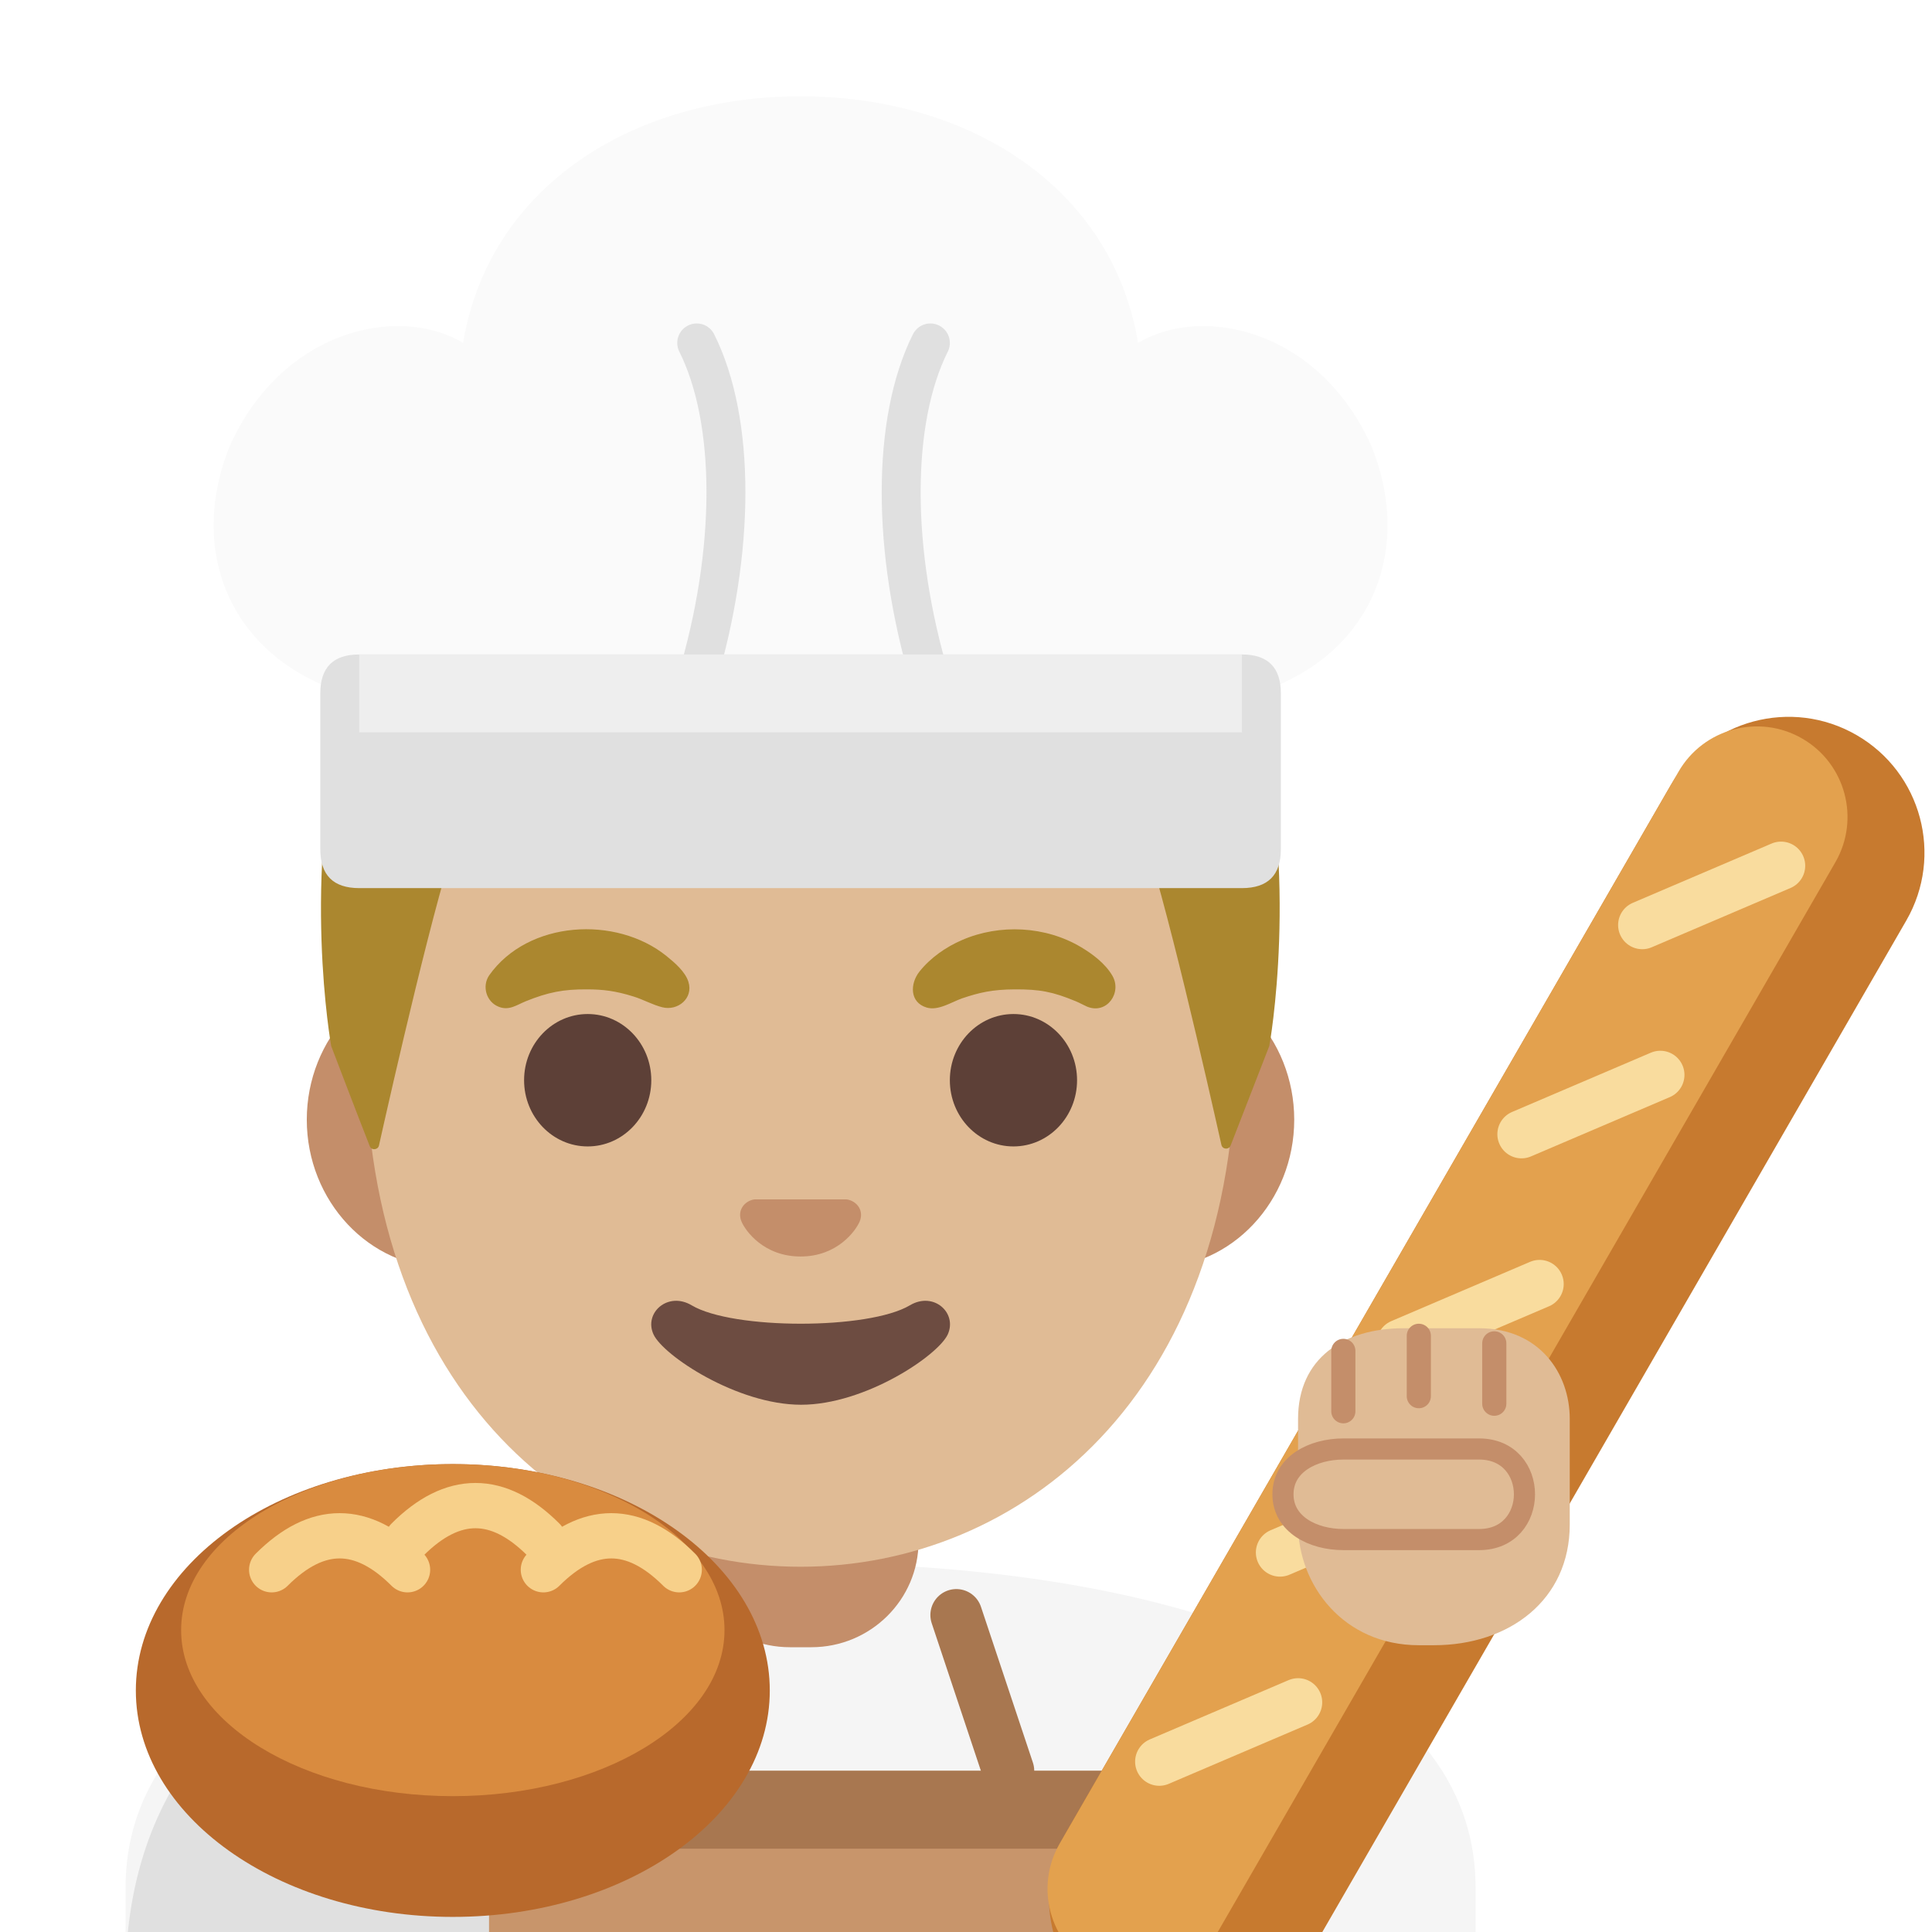
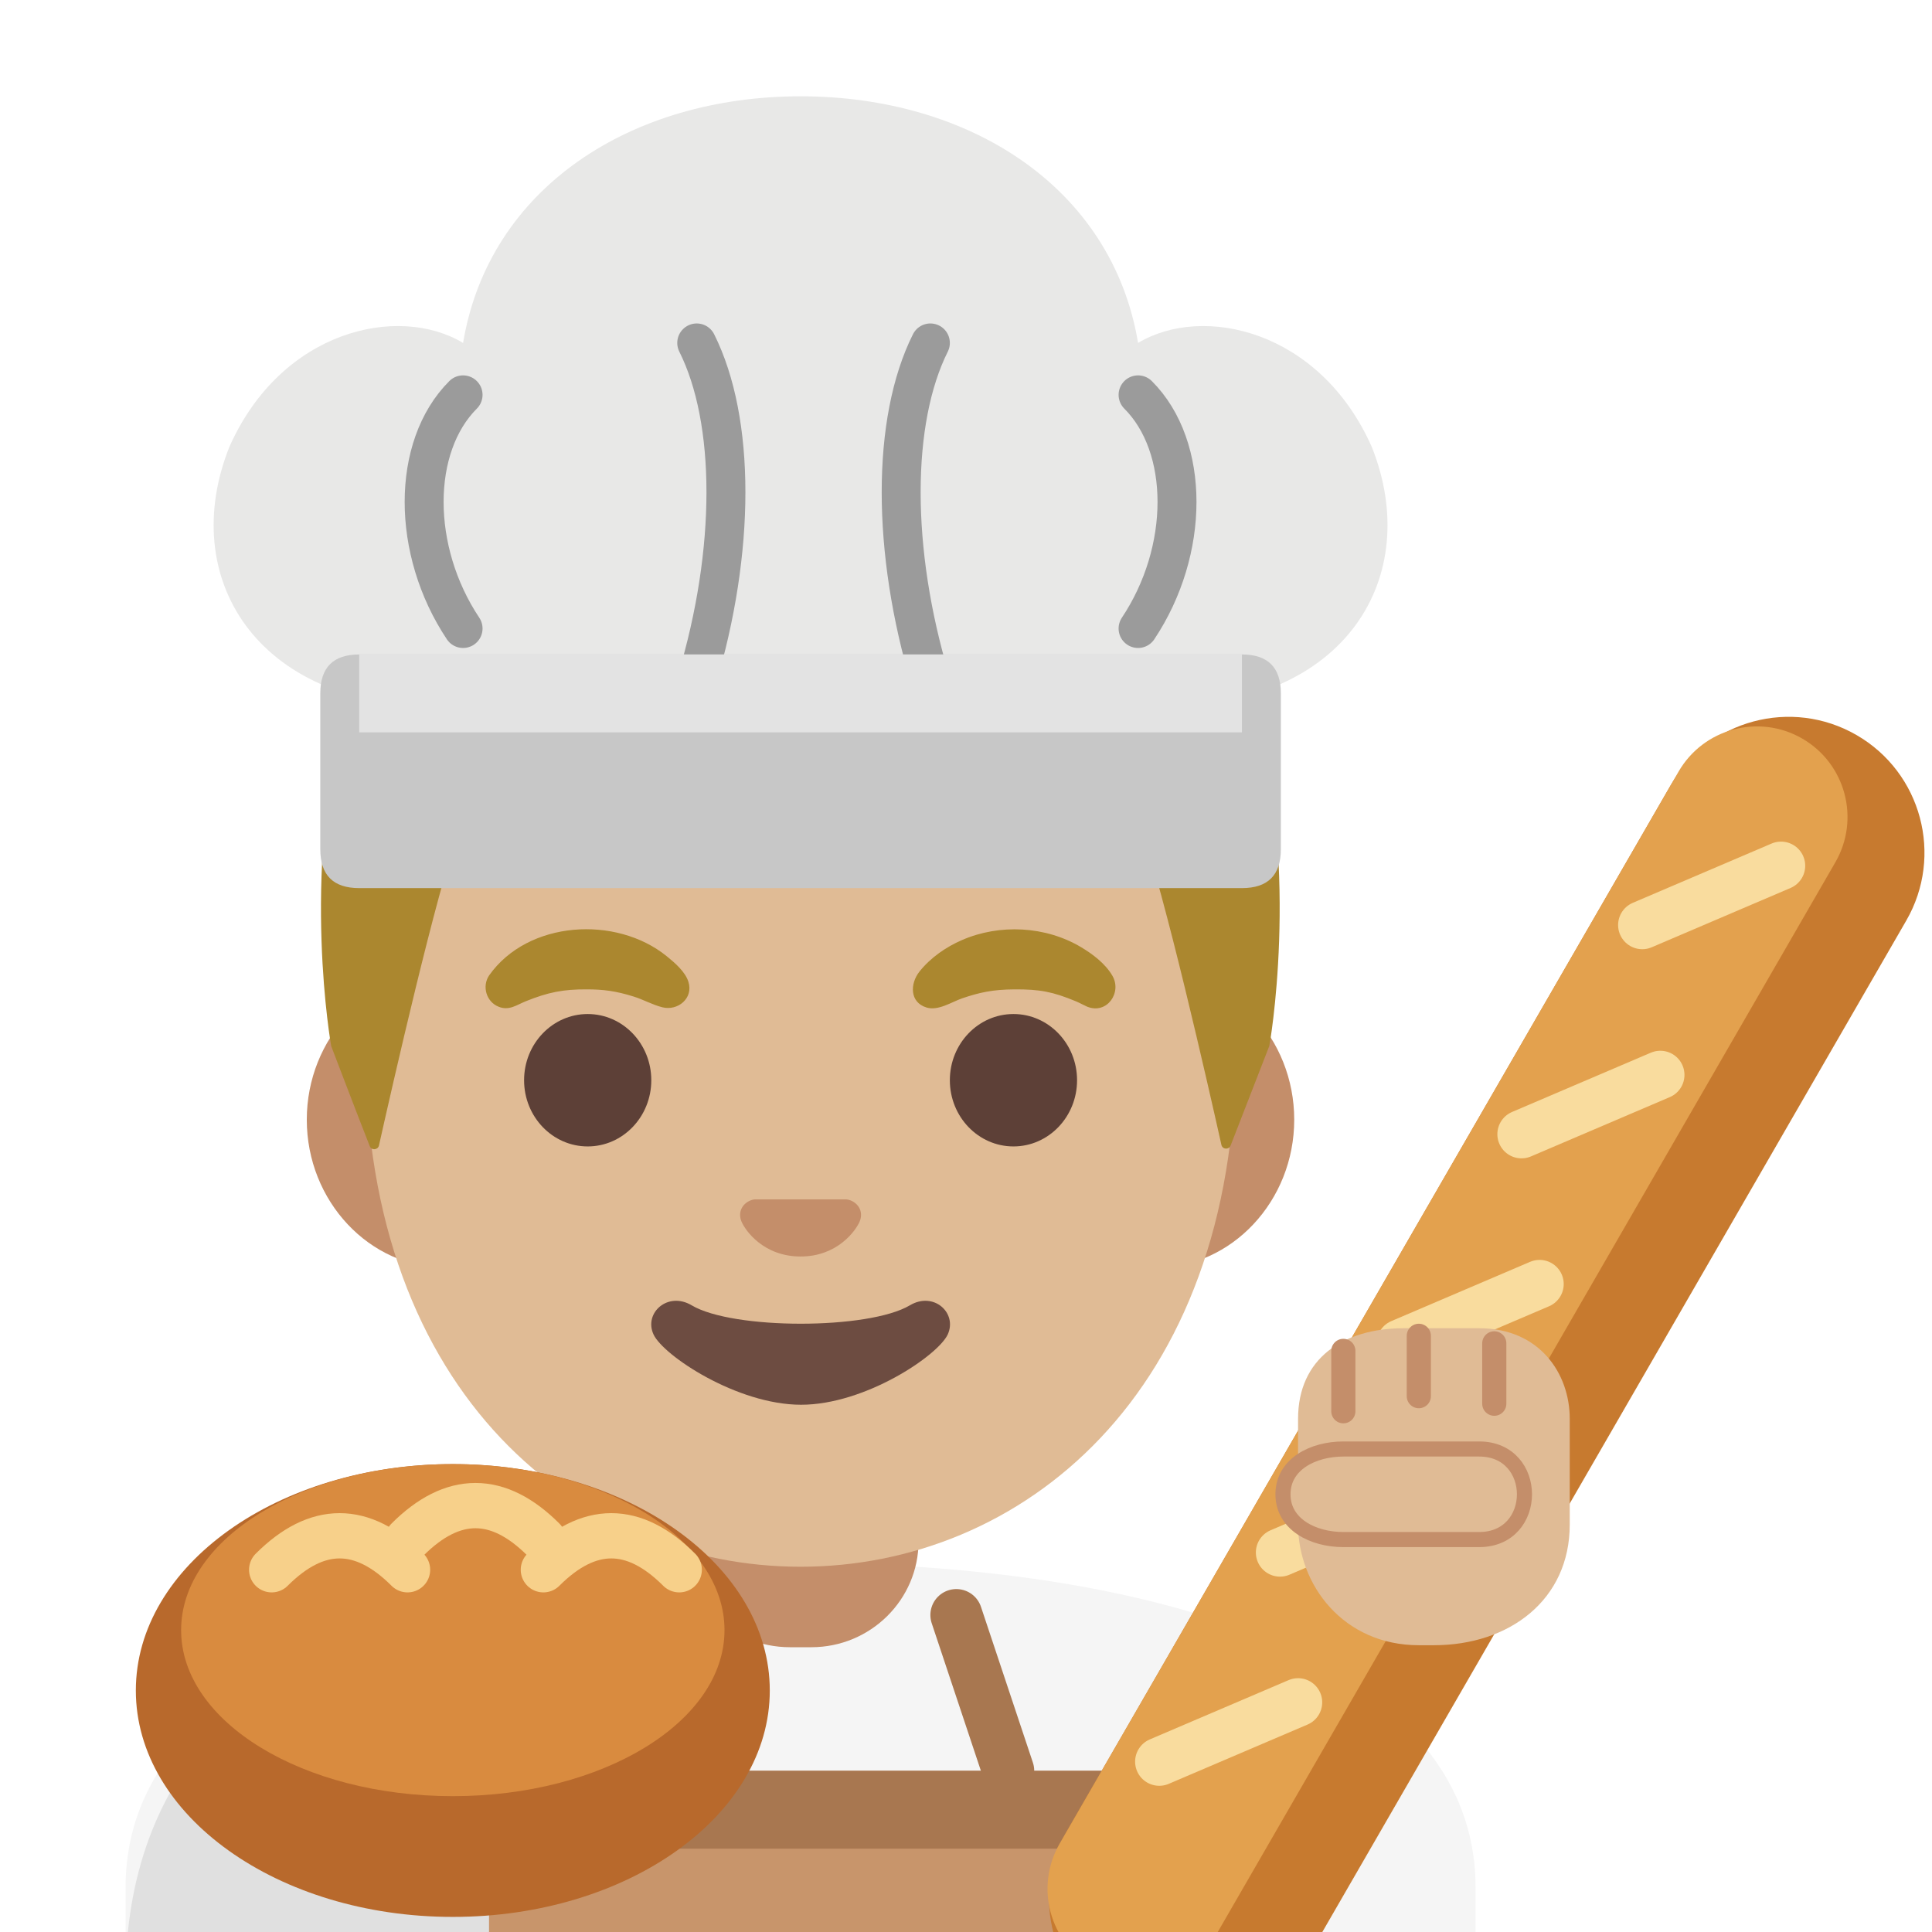
<svg xmlns="http://www.w3.org/2000/svg" viewBox="0 0 128 128">
  <g transform="translate(-2 21) scale(0.86)">
    <path fill="#f5f5f5" d="M64 96C38 96 12 103 12 121V160H116V121C116 103 90 96 64 96z" />
    <path fill="#e0e0e0" d="M12 128C12 112 22 103 36 99L50 160H12z" />
    <path fill="#c8956b" d="M40 112h48v50H40z" />
    <path fill="#a87750" d="M40 112h48v6H40z" />
    <path fill="none" stroke="#a87750" stroke-width="4" stroke-linecap="round" stroke-linejoin="round" d="M48 112L52 100M80 112L76 100" />
    <path fill="#c48e6a" d="M64 84.33h-9.08v9.98c0 4.51 3.7 8.17 8.26 8.17h1.65c4.56 0 8.26-3.66 8.26-8.17v-9.98zm27.33-33.9H36.67c-5.89 0-10.71 5.14-10.71 11.41s4.82 11.41 10.71 11.41h54.65c5.89 0 10.710-5.14 10.71-11.41s-4.81-11.41-10.7-11.41" />
    <path fill="#e0bb95" d="M64 11.07c-17.4 0-33.52 18.61-33.52 45.4c0 26.64 16.61 39.81 33.52 39.81S97.52 83.1 97.52 56.46c0-26.78-16.12-45.39-33.52-45.39" />
    <g fill="#5d4037">
      <ellipse cx="47.6" cy="58.8" rx="4.9" ry="5.1" />
      <ellipse cx="80.4" cy="58.8" rx="4.9" ry="5.1" />
    </g>
    <path fill="#ab872f" d="M40.01 50.72c2.99-4.23 9.78-4.63 13.67-1.48c.62.5 1.44 1.2 1.68 1.98c.4 1.27-.82 2.26-2.01 1.96c-.76-.19-1.47-.6-2.22-.83c-1.37-.43-2.36-.55-3.59-.55c-1.82-.01-2.99.22-4.72.92c-.71.29-1.29.75-2.1.41c-.93-.38-1.28-1.57-.71-2.41m46.06 2.41c-.29-.13-.57-.29-.86-.41c-1.78-.74-2.790-.93-4.72-.92c-1.7.01-2.71.24-4.04.69c-.81.28-1.84.98-2.74.71c-1.32-.4-1.28-1.84-.56-2.76c.86-1.08 2.04-1.9 3.29-2.44c2.9-1.26 6.44-1.08 9.17.55c.89.53 1.86 1.26 2.4 2.18c.78 1.3-.4 3.03-1.94 2.4" />
    <path fill="#c48e6a" d="M67.86 68.06c-.11-.04-.21-.07-.32-.08h-7.08c-.11.01-.22.04-.32.08c-.64.26-.99.92-.69 1.63s1.71 2.69 4.55 2.69s4.25-1.99 4.55-2.69c.3-.71-.05-1.37-.69-1.63" />
    <path fill="#6d4c41" d="M72.42 76.14c-3.18 1.89-13.63 1.89-16.81 0c-1.83-1.09-3.7.58-2.94 2.24c.75 1.630 6.44 5.42 11.37 5.42s10.55-3.79 11.3-5.42c.75-1.66-1.09-3.33-2.92-2.24" />
    <path fill="#ab872f" d="M64 4.03h-.04c-45.43.24-36.12 52.14-36.12 52.14s2.04 5.35 2.97 7.71c.13.34.63.3.71-.05c.97-4.34 4.46-19.73 6.22-24.41a6.075 6.075 0 0 1 6.79-3.830c4.45.81 11.55 1.81 19.37 1.81h.16c7.82 0 14.92-1 19.37-1.81c2.9-.53 5.76 1.08 6.79 3.83c1.75 4.66 5.22 19.96 6.2 24.36c.08.36.58.39.71.05l2.98-7.67c.02.01 9.33-51.89-36.11-52.13" />
-     <path fill="#fafafa" d="M36 30c-14 0-20-10-16-20c4-9 13-11 18-8c2-12 13-19 26-19s24 7 26 19c5-3 14-1 18 8c4 10-2 20-16 20z" />
-     <path fill="none" d="M56 2c3 6 3 16 0 26M74 2c-3 6-3 16 0 26" stroke="#e0e0e0" stroke-width="3" stroke-linecap="round" />
-     <path fill="#e0e0e0" d="M30 26h68c2 0 3 1 3 3v12c0 2-1 3-3 3H30c-2 0-3-1-3-3V29c0-2 1-3 3-3z" />
-     <path fill="#eeeeee" d="M30 26h68v6H30z" />
+     <path fill="#e8e8e7" d="M36 30c-14 0-20-10-16-20c4-9 13-11 18-8c2-12 13-19 26-19s24 7 26 19c5-3 14-1 18 8c4 10-2 20-16 20z" />
+     <path fill="none" d="M56 2c3 6 3 16 0 26M74 2c-3 6-3 16 0 26M38 6c-4 4-4 12 0 18M90 6c4 4 4 12 0 18" stroke="#9b9b9b" stroke-width="3" stroke-linecap="round" />
+     <path fill="#c7c7c7" d="M30 26h68c2 0 3 1 3 3v12c0 2-1 3-3 3H30c-2 0-3-1-3-3V29c0-2 1-3 3-3z" />
+     <path fill="#e3e3e3" d="M30 26h68v6H30z" />
  </g>
  <ellipse cx="30" cy="112" rx="21" ry="15" fill="#b8692c" />
  <ellipse cx="30" cy="108" rx="18" ry="11" fill="#d98b3f" />
  <path fill="none" stroke="#f7d08a" stroke-width="3" stroke-linecap="round" stroke-linejoin="round" d="M18 104c3-3 6-3 9 0M27 102c3-3 6-3 9 0M36 104c3-3 6-3 9 0" />
  <g transform="rotate(-60 98 92)">
    <rect x="50" y="83" width="98" height="18" rx="9" fill="#c77a2f" />
    <rect x="52" y="83" width="94" height="12" rx="6" fill="#e3a14e" />
    <path fill="none" stroke="#f9dc9e" stroke-width="3.2" stroke-linecap="round" stroke-linejoin="round" d="M66 86l8 6M82 86l8 6M98 86l8 6M114 86l8 6M130 86l8 6" />
  </g>
  <g transform="translate(95 98) rotate(0) scale(1.0)">
    <path fill="#e0bb95" d="M-9-4c0-4 3-6 7-6h5c4 0 6 3 6 6v7c0 5-4 8-9 8h-1c-5 0-8-4-8-8z" />
    <path fill="none" stroke="#c48e6a" stroke-width="1.6" stroke-linecap="round" d="M-1-9.5v4M4-9v4M-6-8.5v4" />
-     <path fill="#e0bb95" stroke="#c48e6a" stroke-width="1.4" d="M-10 1c0-2 2-3 4-3h9c2 0 3 1.5 3 3s-1 3-3 3h-9c-2 0-4-1-4-3z" />
+     <path fill="#e0bb95" stroke="#c48e6a" stroke-width="1" d="M-10 1c0-2 2-3 4-3h9c2 0 3 1.5 3 3s-1 3-3 3h-9c-2 0-4-1-4-3z" />
  </g>
</svg>
